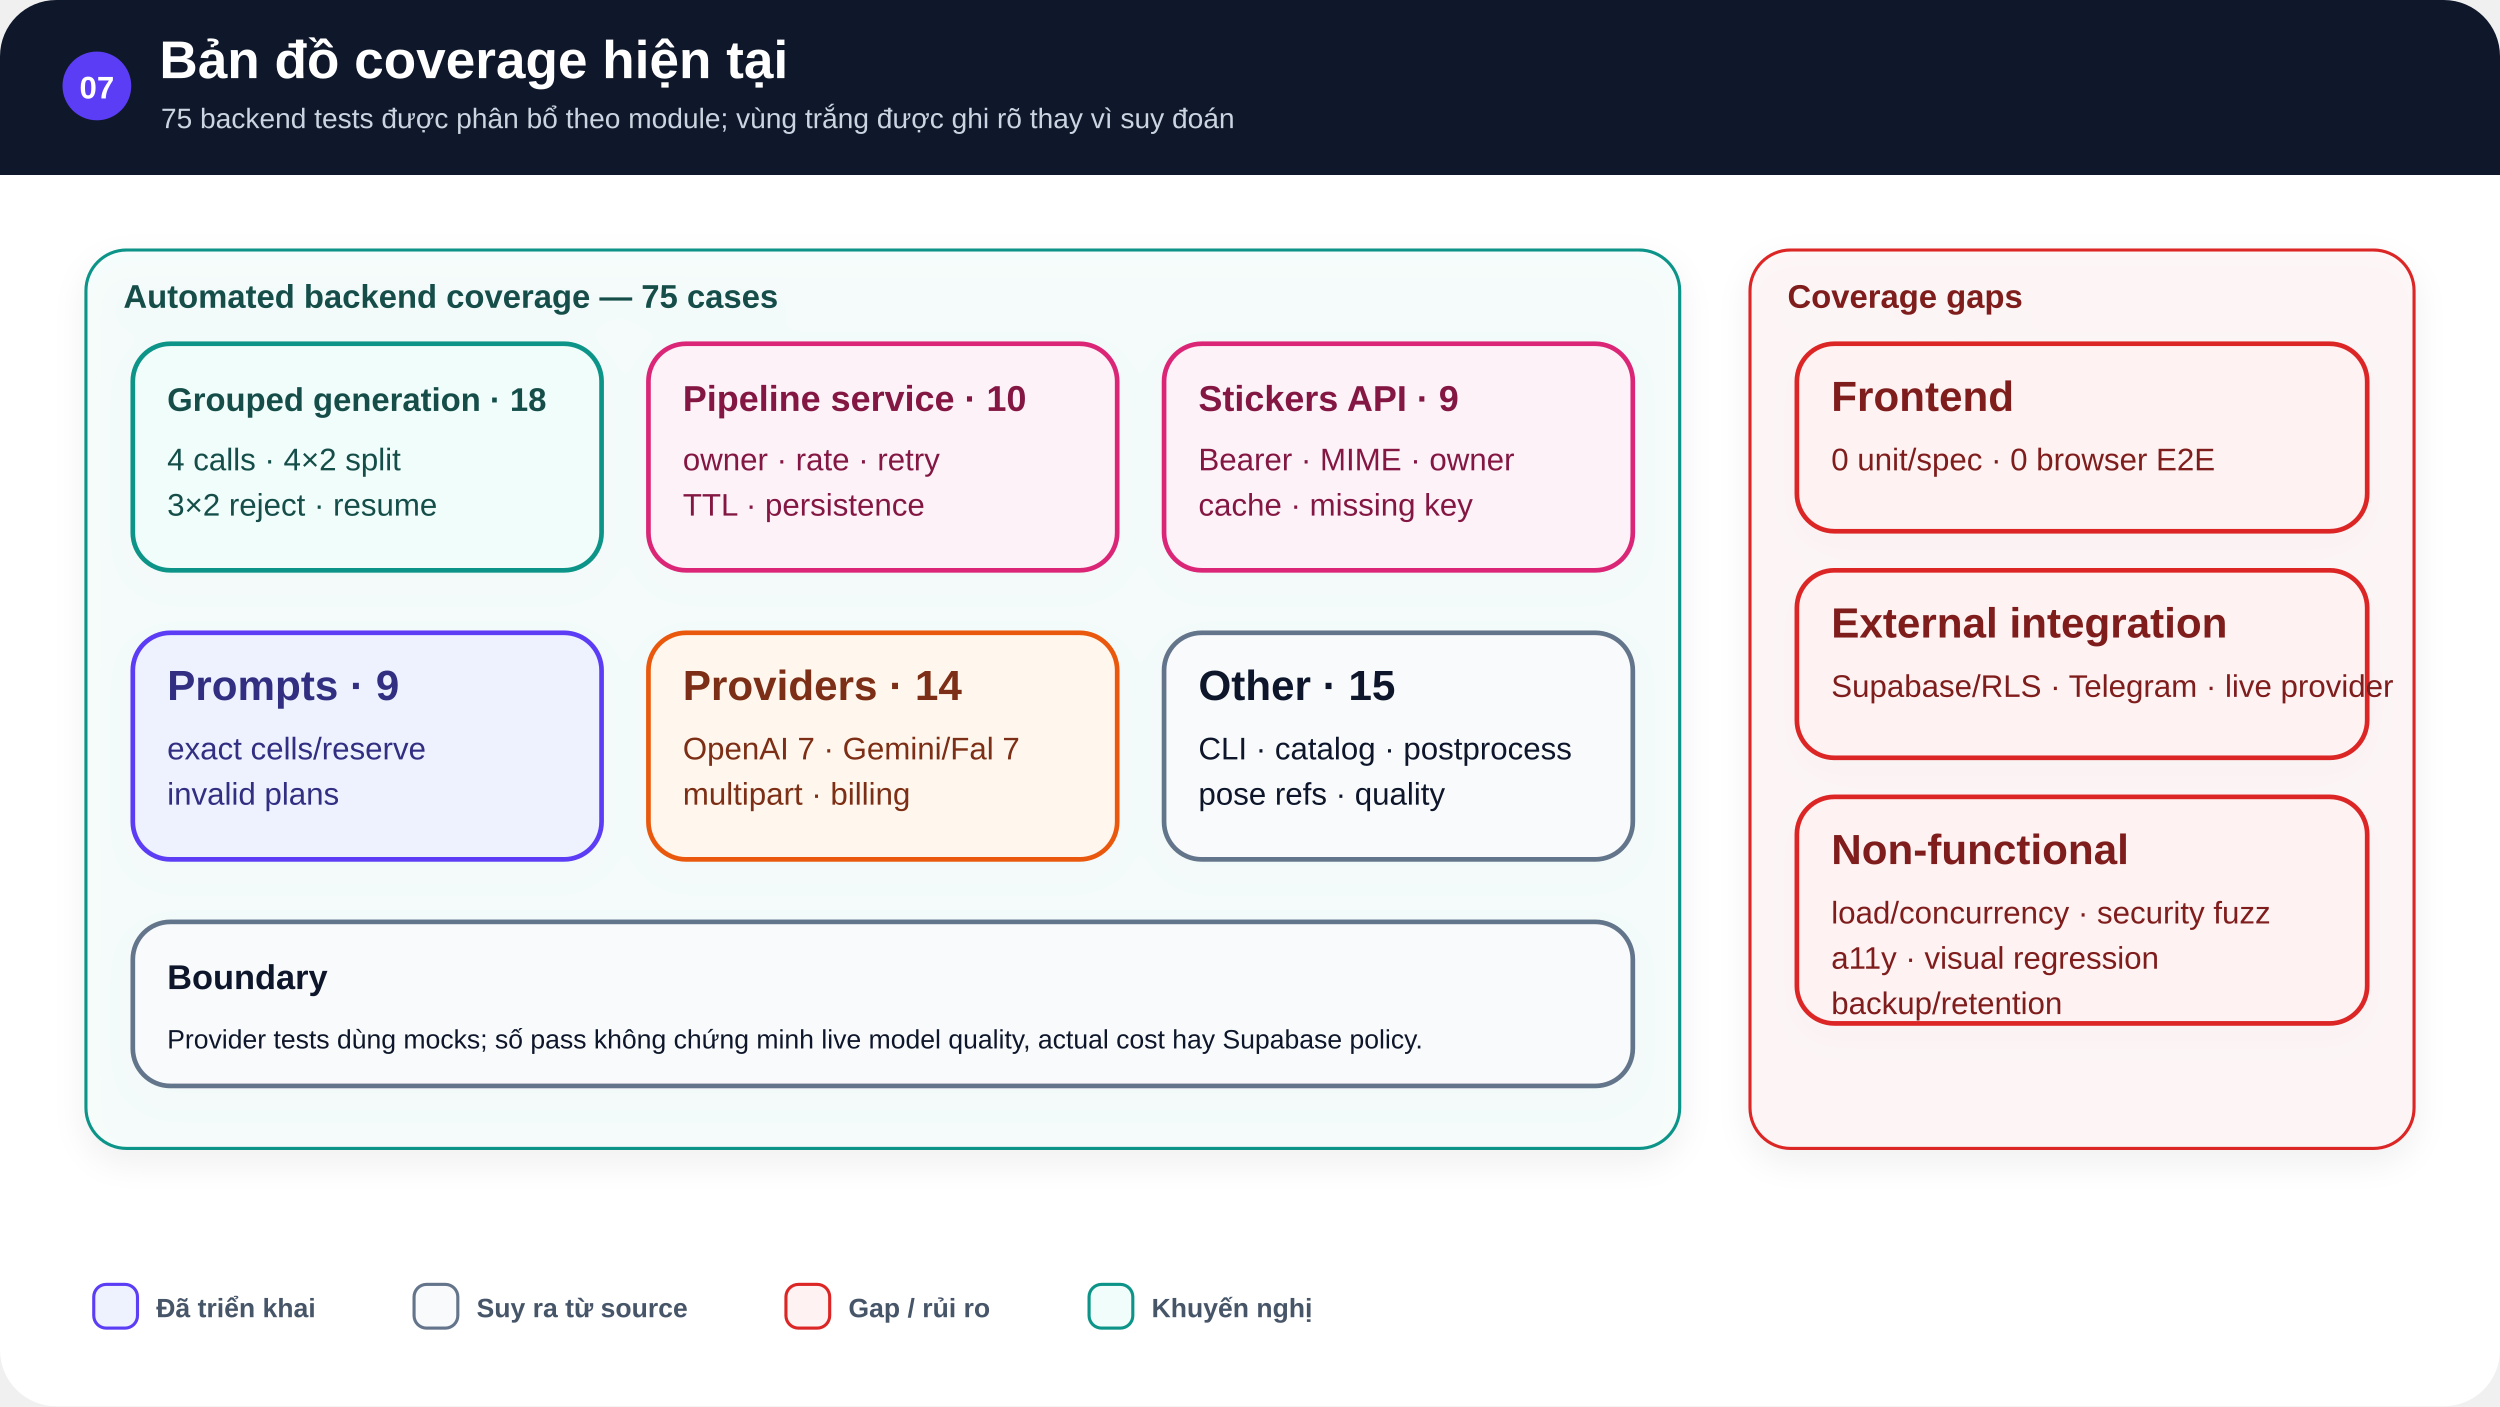
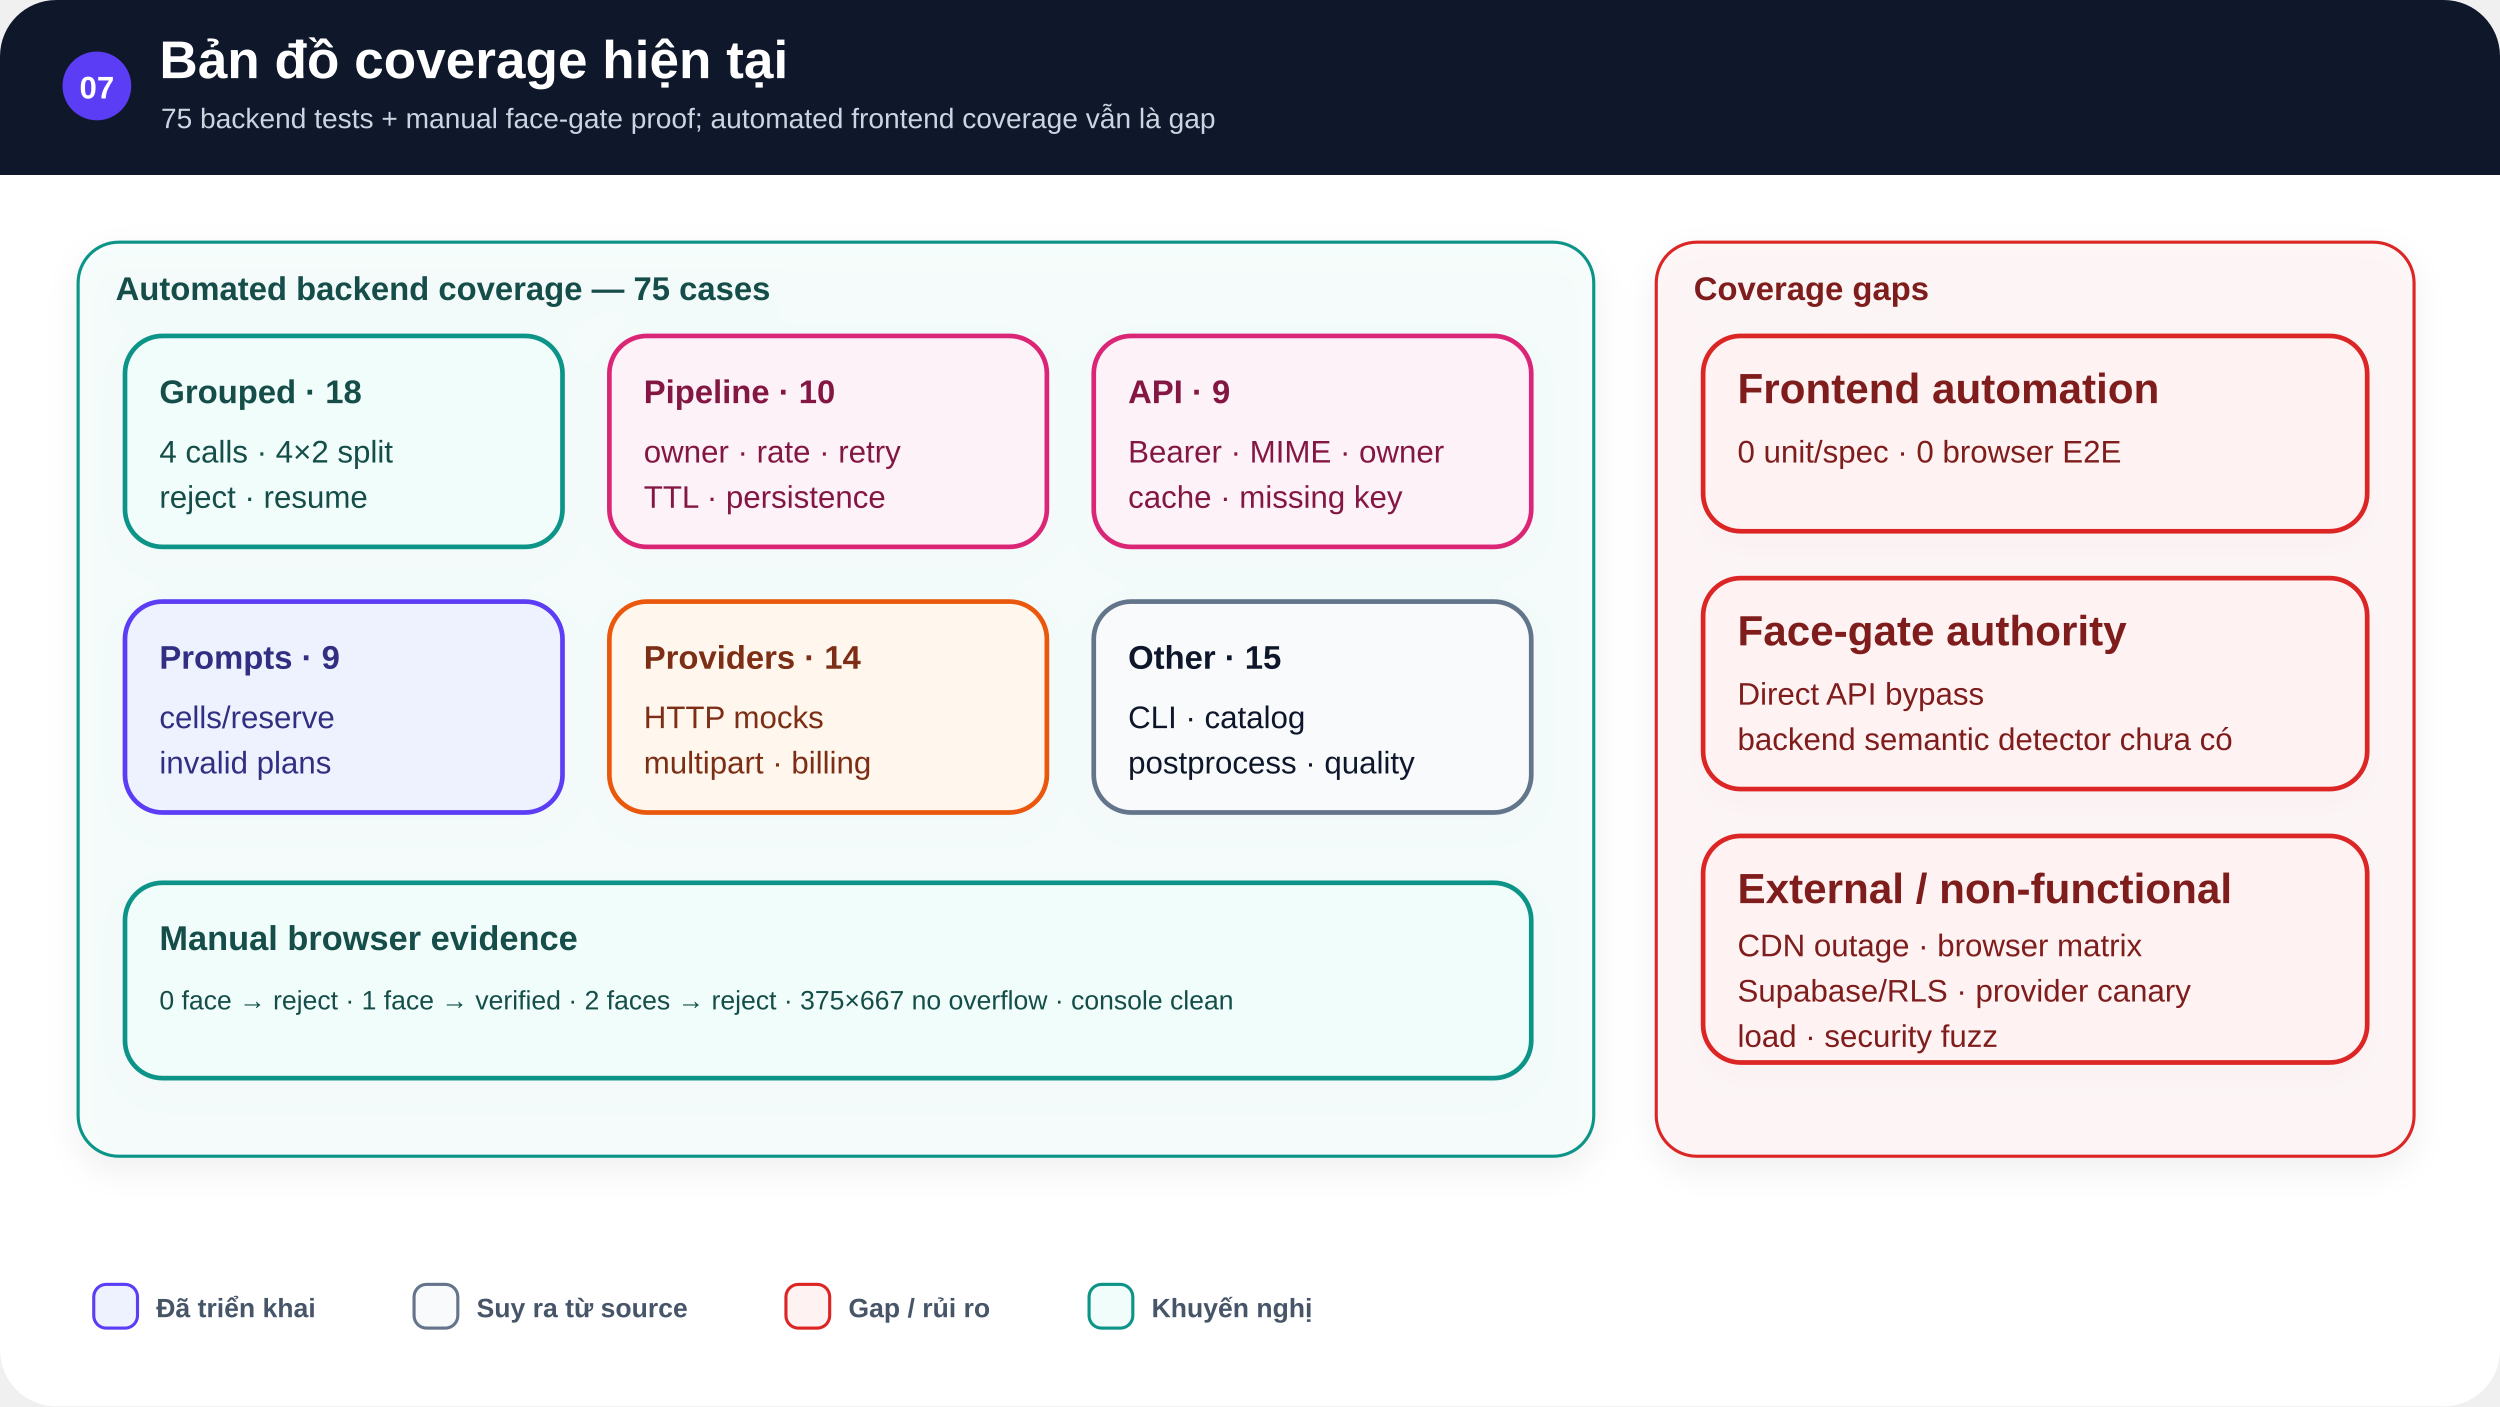
<svg xmlns="http://www.w3.org/2000/svg" width="1600" height="900" viewBox="0 0 1600 900">
  <defs>
    <filter id="shadow-coverage-map" x="-20%" y="-20%" width="140%" height="140%">
      <feDropShadow dx="0" dy="8" stdDeviation="10" flood-color="#0F172A" flood-opacity="0.10" />
    </filter>
    <marker id="arrow-coverage-map-client" viewBox="0 0 10 10" refX="9" refY="5" markerWidth="8" markerHeight="8" orient="auto-start-reverse">
      <path d="M 0 0 L 10 5 L 0 10 z" fill="#0891B2" />
    </marker>
    <marker id="arrow-coverage-map-frontend" viewBox="0 0 10 10" refX="9" refY="5" markerWidth="8" markerHeight="8" orient="auto-start-reverse">
      <path d="M 0 0 L 10 5 L 0 10 z" fill="#5B3DF5" />
    </marker>
    <marker id="arrow-coverage-map-backend" viewBox="0 0 10 10" refX="9" refY="5" markerWidth="8" markerHeight="8" orient="auto-start-reverse">
      <path d="M 0 0 L 10 5 L 0 10 z" fill="#DB2777" />
    </marker>
    <marker id="arrow-coverage-map-data" viewBox="0 0 10 10" refX="9" refY="5" markerWidth="8" markerHeight="8" orient="auto-start-reverse">
      <path d="M 0 0 L 10 5 L 0 10 z" fill="#059669" />
    </marker>
    <marker id="arrow-coverage-map-external" viewBox="0 0 10 10" refX="9" refY="5" markerWidth="8" markerHeight="8" orient="auto-start-reverse">
      <path d="M 0 0 L 10 5 L 0 10 z" fill="#EA580C" />
    </marker>
    <marker id="arrow-coverage-map-quality" viewBox="0 0 10 10" refX="9" refY="5" markerWidth="8" markerHeight="8" orient="auto-start-reverse">
      <path d="M 0 0 L 10 5 L 0 10 z" fill="#0D9488" />
    </marker>
    <marker id="arrow-coverage-map-risk" viewBox="0 0 10 10" refX="9" refY="5" markerWidth="8" markerHeight="8" orient="auto-start-reverse">
      <path d="M 0 0 L 10 5 L 0 10 z" fill="#DC2626" />
    </marker>
    <marker id="arrow-coverage-map-neutral" viewBox="0 0 10 10" refX="9" refY="5" markerWidth="8" markerHeight="8" orient="auto-start-reverse">
      <path d="M 0 0 L 10 5 L 0 10 z" fill="#64748B" />
    </marker>
    <marker id="arrow-coverage-map-ink" viewBox="0 0 10 10" refX="9" refY="5" markerWidth="8" markerHeight="8" orient="auto-start-reverse">
      <path d="M 0 0 L 10 5 L 0 10 z" fill="#0F172A" />
    </marker>
  </defs>
  <rect width="1600" height="900" rx="36" fill="#FFFFFF" />
  <rect x="0" y="0" width="1600" height="112" rx="36" fill="#0F172A" />
  <rect x="0" y="76" width="1600" height="36" fill="#0F172A" />
  <circle cx="62" cy="55" r="22" fill="#5B3DF5" />
  <text x="62" y="63" text-anchor="middle" fill="#FFFFFF" font-family="Arial, sans-serif" font-size="20" font-weight="800">07</text>
  <text x="102" y="50" text-anchor="start" fill="#FFFFFF" font-family="Arial, sans-serif" font-size="34" font-weight="800">Bản đồ coverage hiện tại</text>
-   <text x="103" y="82" text-anchor="start" fill="#CBD5E1" font-family="Arial, sans-serif" font-size="18" font-weight="500">75 backend tests được phân bổ theo module; vùng trắng được ghi rõ thay vì suy đoán</text>
+   <text x="103" y="82" text-anchor="start" fill="#CBD5E1" font-family="Arial, sans-serif" font-size="18" font-weight="500">75 backend tests + manual face-gate proof; automated frontend coverage vẫn là gap</text>
  <g filter="url(#shadow-coverage-map)">
    <g>
-       <rect x="55" y="160" width="1020" height="575" rx="26" fill="#F0FDFA" fill-opacity="0.55" stroke="#0D9488" stroke-width="2" />
-       <text x="79" y="197" text-anchor="start" fill="#134E4A" font-family="Arial, sans-serif" font-size="21" font-weight="800">Automated backend coverage — 75 cases</text>
+       <rect x="50" y="155" width="970" height="585" rx="26" fill="#F0FDFA" fill-opacity="0.55" stroke="#0D9488" stroke-width="2" />
+       <text x="74" y="192" text-anchor="start" fill="#134E4A" font-family="Arial, sans-serif" font-size="21" font-weight="800">Automated backend coverage — 75 cases</text>
    </g>
    <g>
-       <rect x="85" y="220" width="300" height="145" rx="24" fill="#F0FDFA" stroke="#0D9488" stroke-width="3" />
-       <text x="107" y="263" text-anchor="start" fill="#134E4A" font-family="Arial, sans-serif" font-size="21" font-weight="800">Grouped generation · 18</text>
-       <text x="107" y="301" text-anchor="start" fill="#134E4A" font-family="Arial, sans-serif" font-size="20" font-weight="500">
-         <tspan x="107" dy="0">4 calls · 4×2 split</tspan>
-         <tspan x="107" dy="29">3×2 reject · resume</tspan>
+       <rect x="80" y="215" width="280" height="135" rx="24" fill="#F0FDFA" stroke="#0D9488" stroke-width="3" />
+       <text x="102" y="258" text-anchor="start" fill="#134E4A" font-family="Arial, sans-serif" font-size="21" font-weight="800">Grouped · 18</text>
+       <text x="102" y="296" text-anchor="start" fill="#134E4A" font-family="Arial, sans-serif" font-size="20" font-weight="500">
+         <tspan x="102" dy="0">4 calls · 4×2 split</tspan>
+         <tspan x="102" dy="29">reject · resume</tspan>
      </text>
    </g>
    <g>
-       <rect x="415" y="220" width="300" height="145" rx="24" fill="#FDF2F8" stroke="#DB2777" stroke-width="3" />
-       <text x="437" y="263" text-anchor="start" fill="#831843" font-family="Arial, sans-serif" font-size="23" font-weight="800">Pipeline service · 10</text>
-       <text x="437" y="301" text-anchor="start" fill="#831843" font-family="Arial, sans-serif" font-size="20" font-weight="500">
-         <tspan x="437" dy="0">owner · rate · retry</tspan>
-         <tspan x="437" dy="29">TTL · persistence</tspan>
+       <rect x="390" y="215" width="280" height="135" rx="24" fill="#FDF2F8" stroke="#DB2777" stroke-width="3" />
+       <text x="412" y="258" text-anchor="start" fill="#831843" font-family="Arial, sans-serif" font-size="21" font-weight="800">Pipeline · 10</text>
+       <text x="412" y="296" text-anchor="start" fill="#831843" font-family="Arial, sans-serif" font-size="20" font-weight="500">
+         <tspan x="412" dy="0">owner · rate · retry</tspan>
+         <tspan x="412" dy="29">TTL · persistence</tspan>
      </text>
    </g>
    <g>
-       <rect x="745" y="220" width="300" height="145" rx="24" fill="#FDF2F8" stroke="#DB2777" stroke-width="3" />
-       <text x="767" y="263" text-anchor="start" fill="#831843" font-family="Arial, sans-serif" font-size="23" font-weight="800">Stickers API · 9</text>
-       <text x="767" y="301" text-anchor="start" fill="#831843" font-family="Arial, sans-serif" font-size="20" font-weight="500">
-         <tspan x="767" dy="0">Bearer · MIME · owner</tspan>
-         <tspan x="767" dy="29">cache · missing key</tspan>
+       <rect x="700" y="215" width="280" height="135" rx="24" fill="#FDF2F8" stroke="#DB2777" stroke-width="3" />
+       <text x="722" y="258" text-anchor="start" fill="#831843" font-family="Arial, sans-serif" font-size="21" font-weight="800">API · 9</text>
+       <text x="722" y="296" text-anchor="start" fill="#831843" font-family="Arial, sans-serif" font-size="20" font-weight="500">
+         <tspan x="722" dy="0">Bearer · MIME · owner</tspan>
+         <tspan x="722" dy="29">cache · missing key</tspan>
      </text>
    </g>
    <g>
-       <rect x="85" y="405" width="300" height="145" rx="24" fill="#EEF2FF" stroke="#5B3DF5" stroke-width="3" />
-       <text x="107" y="448" text-anchor="start" fill="#312E81" font-family="Arial, sans-serif" font-size="27" font-weight="800">Prompts · 9</text>
-       <text x="107" y="486" text-anchor="start" fill="#312E81" font-family="Arial, sans-serif" font-size="20" font-weight="500">
-         <tspan x="107" dy="0">exact cells/reserve</tspan>
-         <tspan x="107" dy="29">invalid plans</tspan>
+       <rect x="80" y="385" width="280" height="135" rx="24" fill="#EEF2FF" stroke="#5B3DF5" stroke-width="3" />
+       <text x="102" y="428" text-anchor="start" fill="#312E81" font-family="Arial, sans-serif" font-size="21" font-weight="800">Prompts · 9</text>
+       <text x="102" y="466" text-anchor="start" fill="#312E81" font-family="Arial, sans-serif" font-size="20" font-weight="500">
+         <tspan x="102" dy="0">cells/reserve</tspan>
+         <tspan x="102" dy="29">invalid plans</tspan>
      </text>
    </g>
    <g>
-       <rect x="415" y="405" width="300" height="145" rx="24" fill="#FFF7ED" stroke="#EA580C" stroke-width="3" />
-       <text x="437" y="448" text-anchor="start" fill="#7C2D12" font-family="Arial, sans-serif" font-size="27" font-weight="800">Providers · 14</text>
-       <text x="437" y="486" text-anchor="start" fill="#7C2D12" font-family="Arial, sans-serif" font-size="20" font-weight="500">
-         <tspan x="437" dy="0">OpenAI 7 · Gemini/Fal 7</tspan>
-         <tspan x="437" dy="29">multipart · billing</tspan>
+       <rect x="390" y="385" width="280" height="135" rx="24" fill="#FFF7ED" stroke="#EA580C" stroke-width="3" />
+       <text x="412" y="428" text-anchor="start" fill="#7C2D12" font-family="Arial, sans-serif" font-size="21" font-weight="800">Providers · 14</text>
+       <text x="412" y="466" text-anchor="start" fill="#7C2D12" font-family="Arial, sans-serif" font-size="20" font-weight="500">
+         <tspan x="412" dy="0">HTTP mocks</tspan>
+         <tspan x="412" dy="29">multipart · billing</tspan>
      </text>
    </g>
    <g>
-       <rect x="745" y="405" width="300" height="145" rx="24" fill="#F8FAFC" stroke="#64748B" stroke-width="3" />
-       <text x="767" y="448" text-anchor="start" fill="#0F172A" font-family="Arial, sans-serif" font-size="27" font-weight="800">Other · 15</text>
-       <text x="767" y="486" text-anchor="start" fill="#0F172A" font-family="Arial, sans-serif" font-size="20" font-weight="500">
-         <tspan x="767" dy="0">CLI · catalog · postprocess</tspan>
-         <tspan x="767" dy="29">pose refs · quality</tspan>
+       <rect x="700" y="385" width="280" height="135" rx="24" fill="#F8FAFC" stroke="#64748B" stroke-width="3" />
+       <text x="722" y="428" text-anchor="start" fill="#0F172A" font-family="Arial, sans-serif" font-size="21" font-weight="800">Other · 15</text>
+       <text x="722" y="466" text-anchor="start" fill="#0F172A" font-family="Arial, sans-serif" font-size="20" font-weight="500">
+         <tspan x="722" dy="0">CLI · catalog</tspan>
+         <tspan x="722" dy="29">postprocess · quality</tspan>
      </text>
    </g>
    <g>
-       <rect x="85" y="590" width="960" height="105" rx="24" fill="#F8FAFC" stroke="#64748B" stroke-width="3" />
-       <text x="107" y="633" text-anchor="start" fill="#0F172A" font-family="Arial, sans-serif" font-size="22" font-weight="800">Boundary</text>
-       <text x="107" y="671" text-anchor="start" fill="#0F172A" font-family="Arial, sans-serif" font-size="17" font-weight="500">
-         <tspan x="107" dy="0">Provider tests dùng mocks; số pass không chứng minh live model quality, actual cost hay Supabase policy.</tspan>
+       <rect x="80" y="565" width="900" height="125" rx="24" fill="#F0FDFA" stroke="#0D9488" stroke-width="3" />
+       <text x="102" y="608" text-anchor="start" fill="#134E4A" font-family="Arial, sans-serif" font-size="22" font-weight="800">Manual browser evidence</text>
+       <text x="102" y="646" text-anchor="start" fill="#134E4A" font-family="Arial, sans-serif" font-size="17" font-weight="500">
+         <tspan x="102" dy="0">0 face → reject · 1 face → verified · 2 faces → reject · 375×667 no overflow · console clean</tspan>
      </text>
    </g>
    <g>
-       <rect x="1120" y="160" width="425" height="575" rx="26" fill="#FEF2F2" fill-opacity="0.55" stroke="#DC2626" stroke-width="2" />
-       <text x="1144" y="197" text-anchor="start" fill="#7F1D1D" font-family="Arial, sans-serif" font-size="21" font-weight="800">Coverage gaps</text>
+       <rect x="1060" y="155" width="485" height="585" rx="26" fill="#FEF2F2" fill-opacity="0.55" stroke="#DC2626" stroke-width="2" />
+       <text x="1084" y="192" text-anchor="start" fill="#7F1D1D" font-family="Arial, sans-serif" font-size="21" font-weight="800">Coverage gaps</text>
    </g>
    <g>
-       <rect x="1150" y="220" width="365" height="120" rx="24" fill="#FEF2F2" stroke="#DC2626" stroke-width="3" />
-       <text x="1172" y="263" text-anchor="start" fill="#7F1D1D" font-family="Arial, sans-serif" font-size="27" font-weight="800">Frontend</text>
-       <text x="1172" y="301" text-anchor="start" fill="#7F1D1D" font-family="Arial, sans-serif" font-size="20" font-weight="500">
-         <tspan x="1172" dy="0">0 unit/spec · 0 browser E2E</tspan>
+       <rect x="1090" y="215" width="425" height="125" rx="24" fill="#FEF2F2" stroke="#DC2626" stroke-width="3" />
+       <text x="1112" y="258" text-anchor="start" fill="#7F1D1D" font-family="Arial, sans-serif" font-size="27" font-weight="800">Frontend automation</text>
+       <text x="1112" y="296" text-anchor="start" fill="#7F1D1D" font-family="Arial, sans-serif" font-size="20" font-weight="500">
+         <tspan x="1112" dy="0">0 unit/spec · 0 browser E2E</tspan>
      </text>
    </g>
    <g>
-       <rect x="1150" y="365" width="365" height="120" rx="24" fill="#FEF2F2" stroke="#DC2626" stroke-width="3" />
-       <text x="1172" y="408" text-anchor="start" fill="#7F1D1D" font-family="Arial, sans-serif" font-size="27" font-weight="800">External integration</text>
-       <text x="1172" y="446" text-anchor="start" fill="#7F1D1D" font-family="Arial, sans-serif" font-size="20" font-weight="500">
-         <tspan x="1172" dy="0">Supabase/RLS · Telegram · live provider</tspan>
+       <rect x="1090" y="370" width="425" height="135" rx="24" fill="#FEF2F2" stroke="#DC2626" stroke-width="3" />
+       <text x="1112" y="413" text-anchor="start" fill="#7F1D1D" font-family="Arial, sans-serif" font-size="27" font-weight="800">Face-gate authority</text>
+       <text x="1112" y="451" text-anchor="start" fill="#7F1D1D" font-family="Arial, sans-serif" font-size="20" font-weight="500">
+         <tspan x="1112" dy="0">Direct API bypass</tspan>
+         <tspan x="1112" dy="29">backend semantic detector chưa có</tspan>
      </text>
    </g>
    <g>
-       <rect x="1150" y="510" width="365" height="145" rx="24" fill="#FEF2F2" stroke="#DC2626" stroke-width="3" />
-       <text x="1172" y="553" text-anchor="start" fill="#7F1D1D" font-family="Arial, sans-serif" font-size="27" font-weight="800">Non-functional</text>
-       <text x="1172" y="591" text-anchor="start" fill="#7F1D1D" font-family="Arial, sans-serif" font-size="20" font-weight="500">
-         <tspan x="1172" dy="0">load/concurrency · security fuzz</tspan>
-         <tspan x="1172" dy="29">a11y · visual regression</tspan>
-         <tspan x="1172" dy="29">backup/retention</tspan>
+       <rect x="1090" y="535" width="425" height="145" rx="24" fill="#FEF2F2" stroke="#DC2626" stroke-width="3" />
+       <text x="1112" y="578" text-anchor="start" fill="#7F1D1D" font-family="Arial, sans-serif" font-size="27" font-weight="800">External / non-functional</text>
+       <text x="1112" y="612" text-anchor="start" fill="#7F1D1D" font-family="Arial, sans-serif" font-size="20" font-weight="500">
+         <tspan x="1112" dy="0">CDN outage · browser matrix</tspan>
+         <tspan x="1112" dy="29">Supabase/RLS · provider canary</tspan>
+         <tspan x="1112" dy="29">load · security fuzz</tspan>
      </text>
    </g>
  </g>
  <g>
    <rect x="60" y="822" width="28" height="28" rx="8" fill="#EEF2FF" stroke="#5B3DF5" stroke-width="2" />
    <text x="100" y="843" text-anchor="start" fill="#475569" font-family="Arial, sans-serif" font-size="17" font-weight="600">Đã triển khai</text>
    <rect x="265" y="822" width="28" height="28" rx="8" fill="#F8FAFC" stroke="#64748B" stroke-width="2" />
    <text x="305" y="843" text-anchor="start" fill="#475569" font-family="Arial, sans-serif" font-size="17" font-weight="600">Suy ra từ source</text>
    <rect x="503" y="822" width="28" height="28" rx="8" fill="#FEF2F2" stroke="#DC2626" stroke-width="2" />
    <text x="543" y="843" text-anchor="start" fill="#475569" font-family="Arial, sans-serif" font-size="17" font-weight="600">Gap / rủi ro</text>
    <rect x="697" y="822" width="28" height="28" rx="8" fill="#F0FDFA" stroke="#0D9488" stroke-width="2" />
    <text x="737" y="843" text-anchor="start" fill="#475569" font-family="Arial, sans-serif" font-size="17" font-weight="600">Khuyến nghị</text>
  </g>
</svg>
